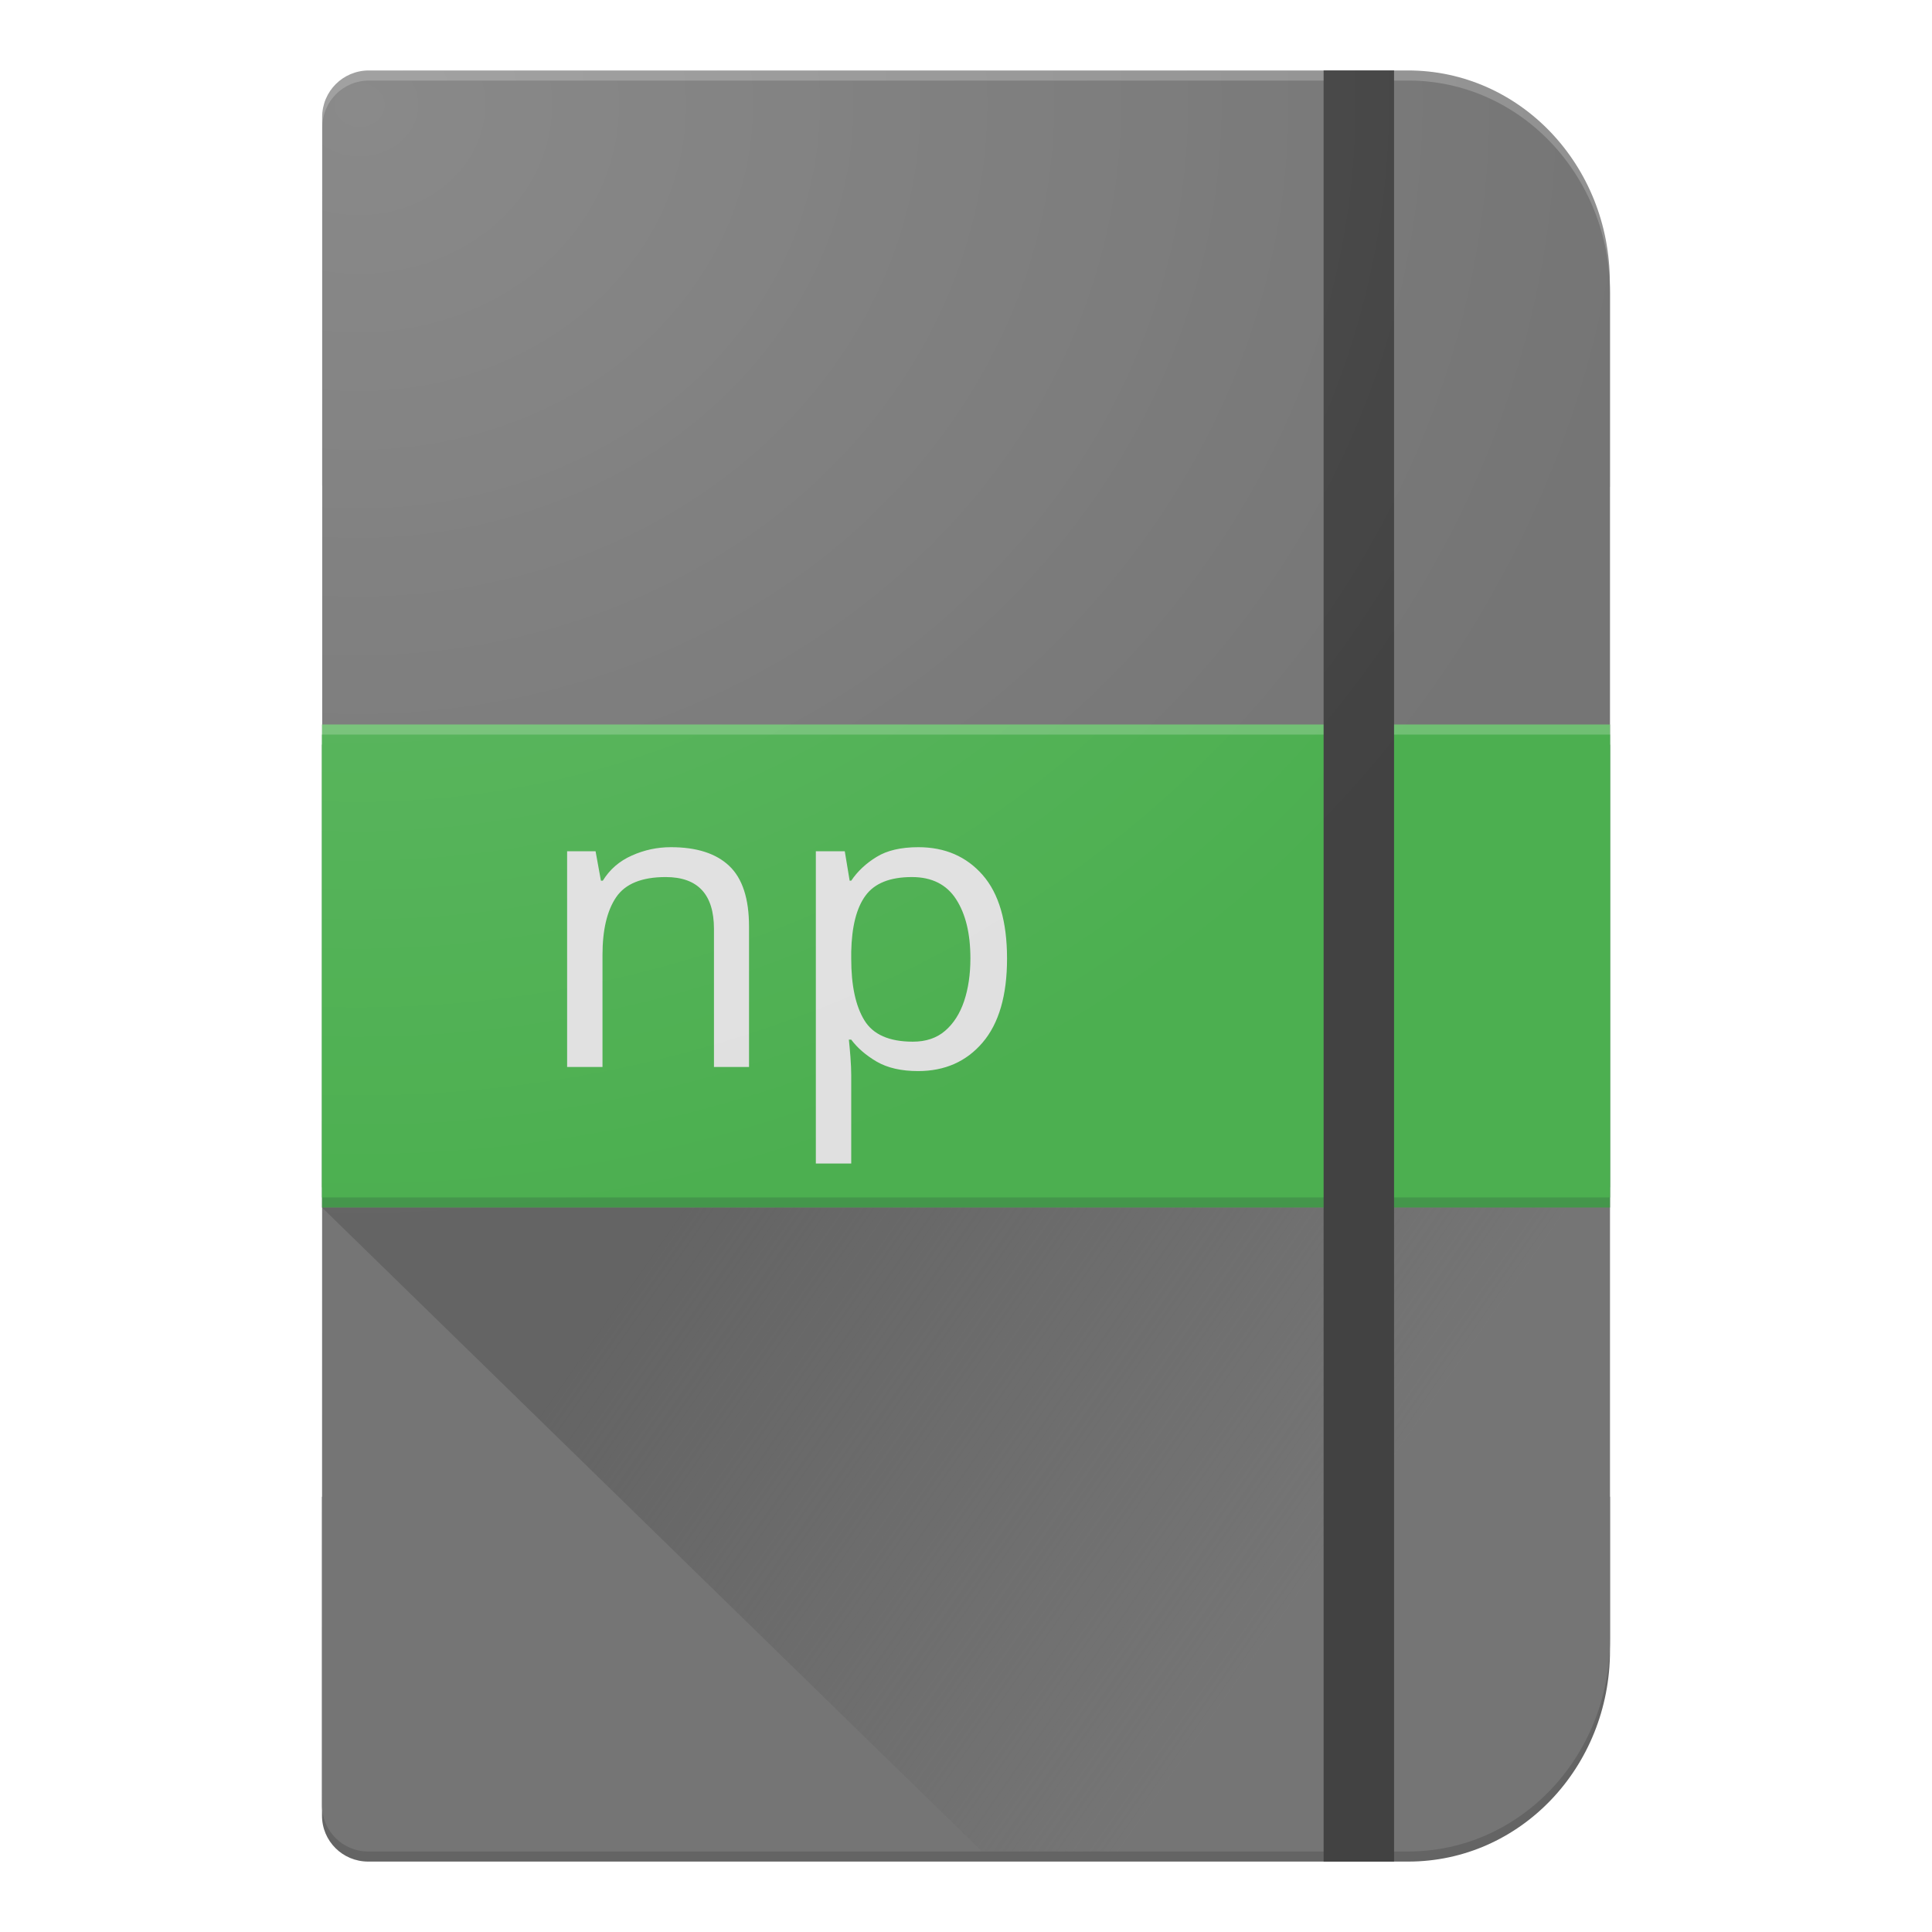
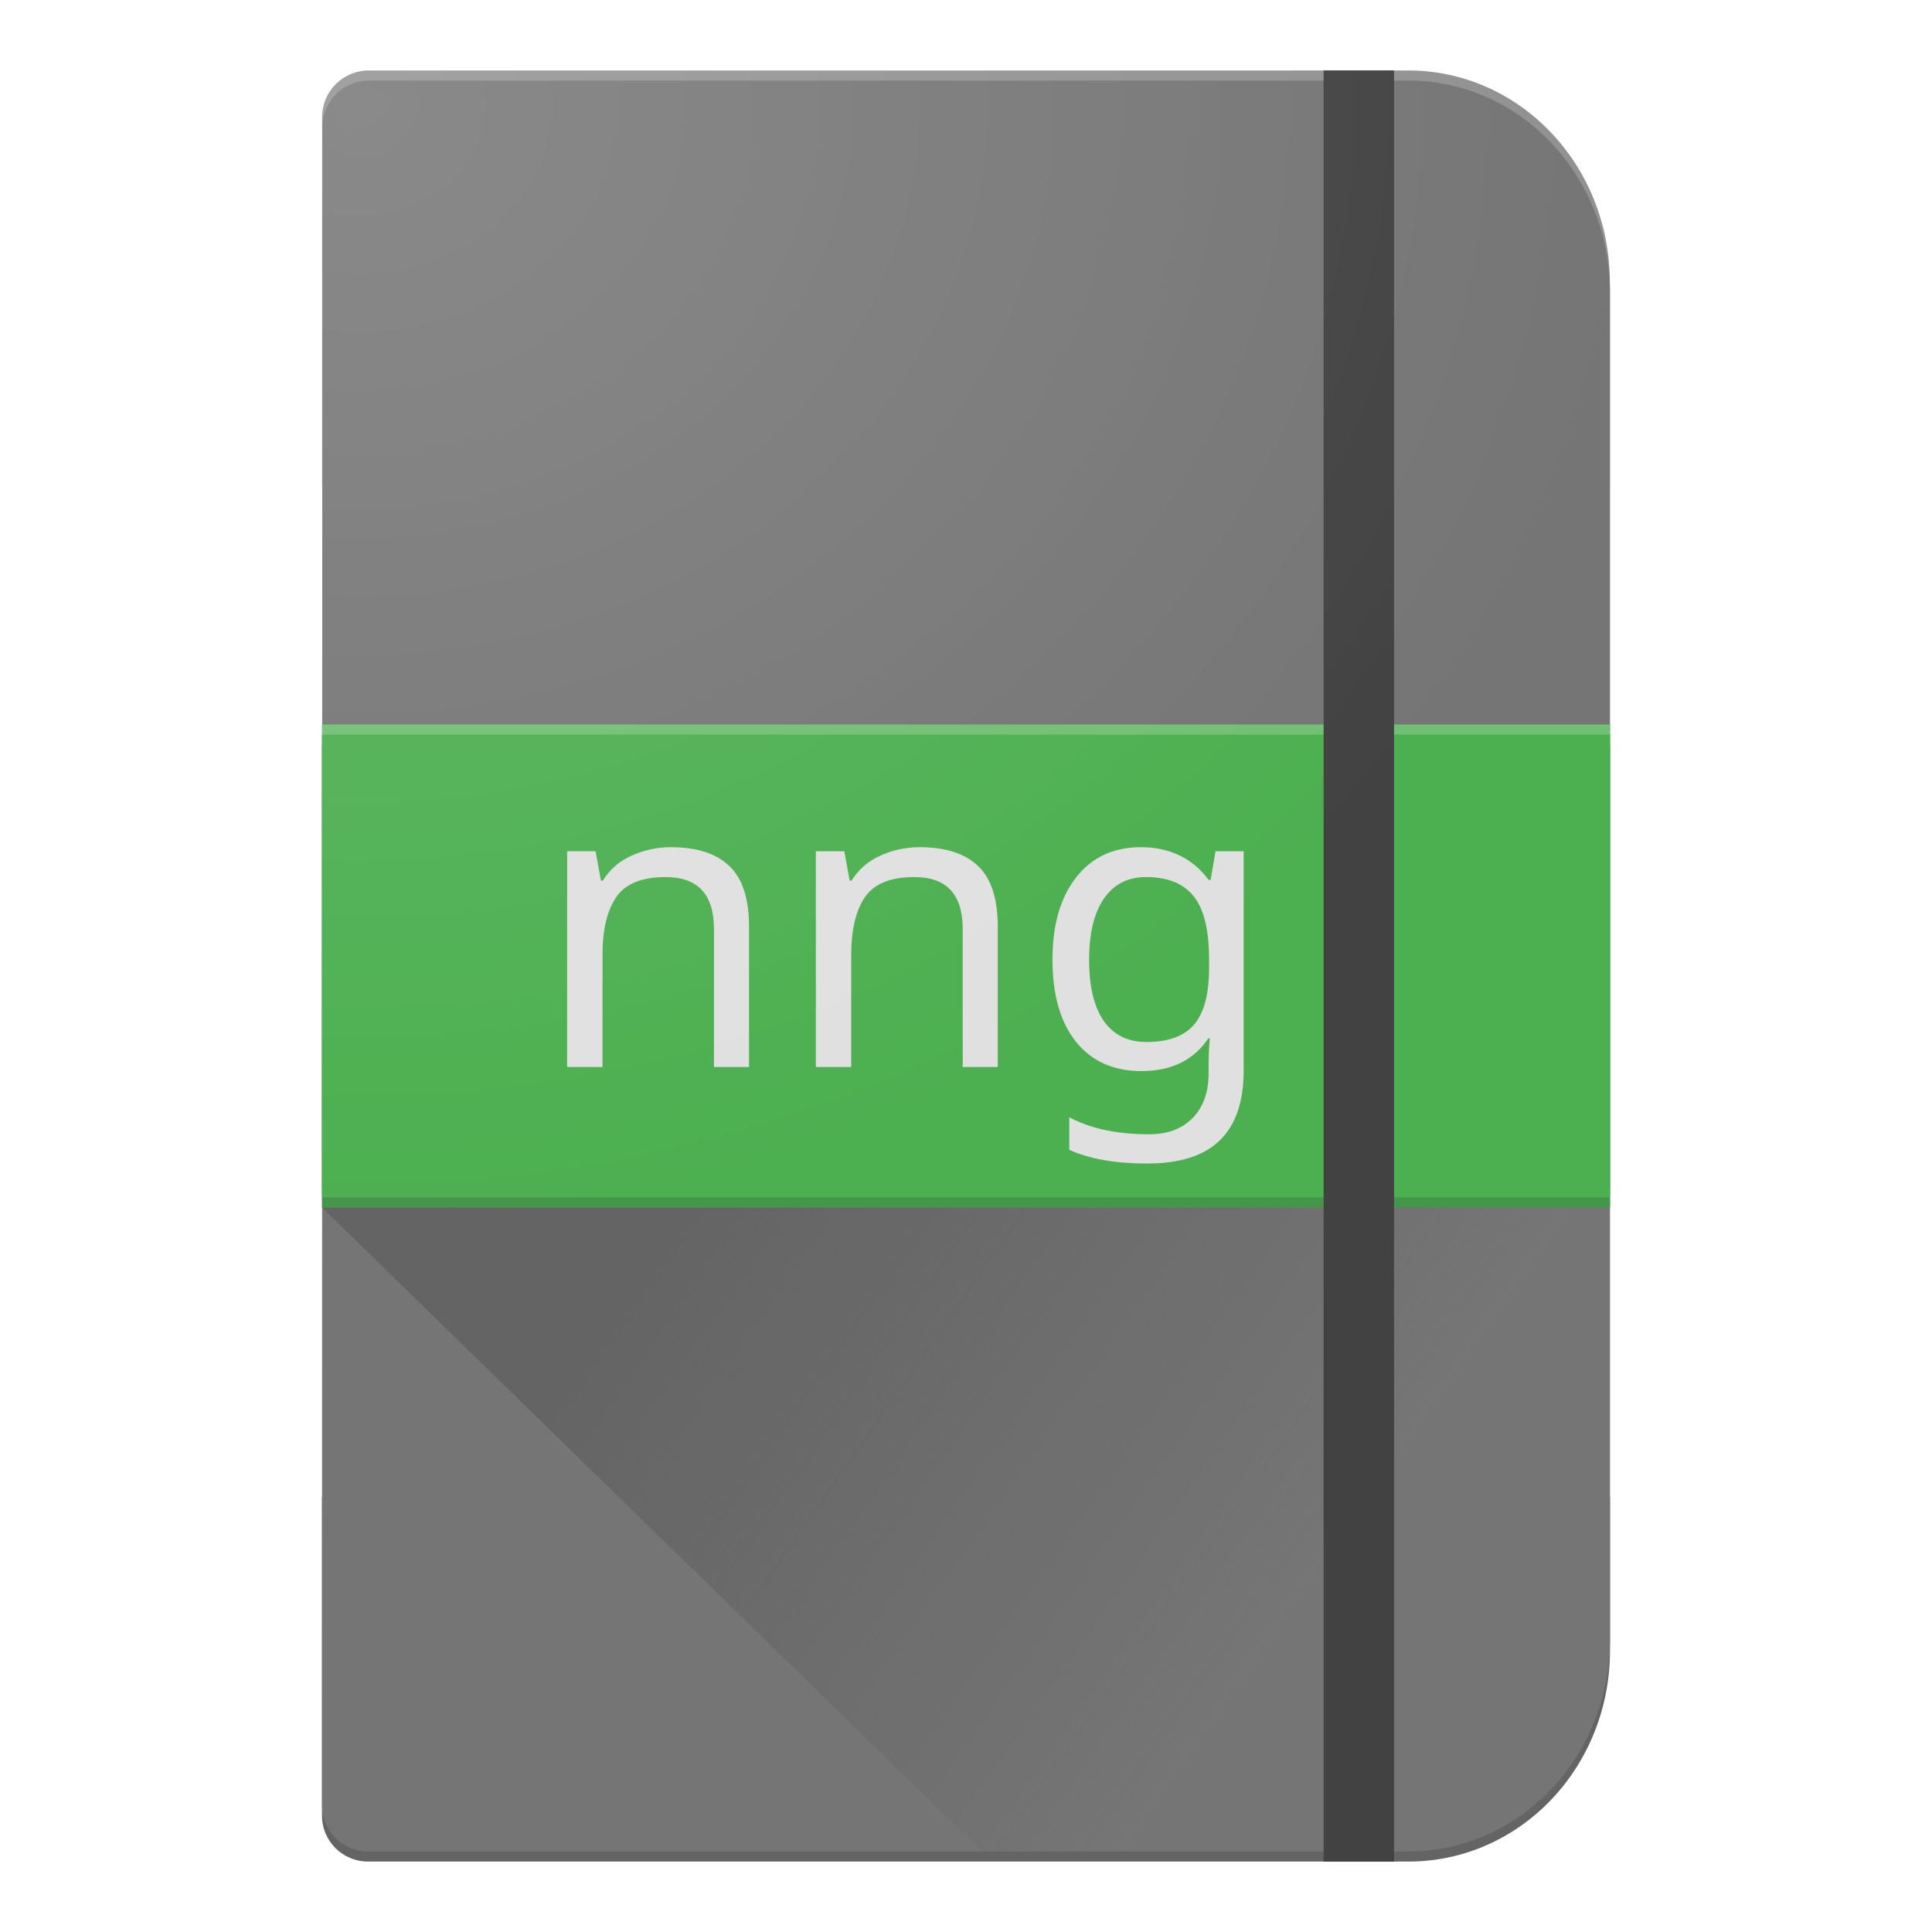
<svg xmlns="http://www.w3.org/2000/svg" xmlns:xlink="http://www.w3.org/1999/xlink" width="192" height="192" viewBox="0 0 192 192" id="svg2" version="1.1">
  <defs id="defs4">
    <linearGradient id="linearGradient4296">
      <stop style="stop-color:#646464;stop-opacity:1" offset="0" id="stop4298" />
      <stop style="stop-color:#646464;stop-opacity:0" offset="1" id="stop4300" />
    </linearGradient>
    <linearGradient id="Ombra_1">
      <stop id="stop4284" offset="0" style="stop-color:#ffffff;stop-opacity:0.15" />
      <stop id="stop4286" offset="1" style="stop-color:#ffffff;stop-opacity:0" />
    </linearGradient>
    <radialGradient xlink:href="#Ombra_1" id="radialGradient4155" cx="34.212" cy="874.184" fx="34.212" fy="874.184" r="66.468" gradientTransform="matrix(0.01609262,1.678049,-1.91409,0.01835633,1708.454,797.3447)" gradientUnits="userSpaceOnUse" />
    <linearGradient xlink:href="#linearGradient4296" id="linearGradient4280" x1="62.5" y1="990.829" x2="121.988" y2="1032.329" gradientUnits="userSpaceOnUse" gradientTransform="translate(0,-2.96875)" />
  </defs>
  <g id="layer1" transform="translate(0,-860.3622)">
    <path style="fill:#646464;fill-opacity:1;stroke:#000000;stroke-width:0;stroke-linejoin:round;stroke-miterlimit:4;stroke-dasharray:none;stroke-opacity:1" d="m 32,1009.112 0,31.688 c 0,2.529 2.048,4.564 4.593,4.564 l 5.454,0 33.331,0 64.568,0 c 11.11,0 20.054,-9.357 20.054,-20.98 l 0,-15.273 -128,0 z" id="rect4136-4-4" />
    <path style="fill:#919191;fill-opacity:1;stroke:#000000;stroke-width:0;stroke-linejoin:round;stroke-miterlimit:4;stroke-dasharray:none;stroke-opacity:1" d="m 36.659,867.364 c -2.573,0 -4.644,2.066 -4.644,4.633 l 0,36.598 c 0,0.05 0.009,0.097 0.014,0.146 l 127.955,0 0,-20.317 c -3e-5,-11.667 -8.944,-21.06 -20.054,-21.06 l -64.589,0 -33.31,0 -5.372,0 z" id="rect4136-4-3-3" />
    <path style="fill:#757575;fill-opacity:1;stroke:#000000;stroke-width:0;stroke-linejoin:round;stroke-miterlimit:4;stroke-dasharray:none;stroke-opacity:1" d="m 36.675,868.367 c -2.573,0 -4.644,2.072 -4.644,4.646 l -0.031,166.752 c 0,2.546 2.048,4.596 4.593,4.596 l 5.454,0 33.331,0 64.568,0 c 11.11,0 20.054,-9.421 20.054,-21.122 l 0,-133.749 c 0,-11.701 -8.944,-21.122 -20.054,-21.122 l -64.589,0 -33.31,0 -5.372,0 z" id="rect4136-40" />
    <rect style="fill:#70bf73;fill-opacity:1;stroke:#000000;stroke-width:0;stroke-linecap:butt;stroke-linejoin:round;stroke-miterlimit:4;stroke-dasharray:none;stroke-opacity:1" id="rect4167-1-3" width="128" height="46" x="32" y="932.362" ry="0" />
    <path style="fill:url(#linearGradient4280);fill-opacity:1;stroke:#000000;stroke-width:0;stroke-linejoin:round;stroke-miterlimit:4;stroke-dasharray:none;stroke-opacity:1" d="m 32,979.363 0,0.999 65.588,63.997 42.346,0 c 4.149,0 7.996,-1.315 11.188,-3.57 l 5.707,-6.172 c 1.992,-3.283 3.16,-7.18 3.16,-11.381 l 0,-42.874 -0.008,0 -127.98,0 z" id="rect4136-40-9" />
    <rect style="fill:#44964b;fill-opacity:1;stroke:#000000;stroke-width:0;stroke-linecap:butt;stroke-linejoin:round;stroke-miterlimit:4;stroke-dasharray:none;stroke-opacity:1" id="rect4167-1-1" width="128" height="46" x="32" y="934.362" ry="0" />
    <rect style="fill:#4caf50;fill-opacity:1;stroke:#000000;stroke-width:0;stroke-linecap:butt;stroke-linejoin:round;stroke-miterlimit:4;stroke-dasharray:none;stroke-opacity:1" id="rect4167-1" width="128" height="46" x="32" y="933.362" ry="0" />
    <text xml:space="preserve" style="font-style:normal;font-weight:normal;font-size:40px;line-height:125%;font-family:sans-serif;letter-spacing:0px;word-spacing:0px;fill:#e0e0e0;fill-opacity:1;stroke:none;stroke-width:1px;stroke-linecap:butt;stroke-linejoin:miter;stroke-opacity:1;-inkscape-font-specification:sans-serif;font-stretch:normal;font-variant:normal;" x="52.953" y="966.401" id="text4303-0">
-       <tspan id="tspan4305-8" x="52.953" y="966.401" style="-inkscape-font-specification:Verdana;font-family:Verdana;font-weight:normal;font-style:normal;font-stretch:normal;font-variant:normal;letter-spacing:0px;fill:#e0e0e0;fill-opacity:1;">np</tspan>
+       <tspan id="tspan4305-8" x="52.953" y="966.401" style="-inkscape-font-specification:Verdana;font-family:Verdana;font-weight:normal;font-style:normal;font-stretch:normal;font-variant:normal;letter-spacing:0px;fill:#e0e0e0;fill-opacity:1;">nng</tspan>
    </text>
    <rect style="fill:#424242;fill-opacity:1;stroke:none;stroke-width:0;stroke-linecap:butt;stroke-linejoin:round;stroke-miterlimit:4;stroke-dasharray:none;stroke-opacity:1" id="rect4307-5" width="7" height="178.001" x="131.539" y="867.362" />
    <rect style="fill:url(#radialGradient4155);fill-opacity:1;stroke:none;stroke-width:0;stroke-linecap:butt;stroke-linejoin:round;stroke-miterlimit:4;stroke-dasharray:none;stroke-opacity:1" id="rect5460" width="132.936" height="182.434" x="29.771" y="864.711" />
  </g>
</svg>
